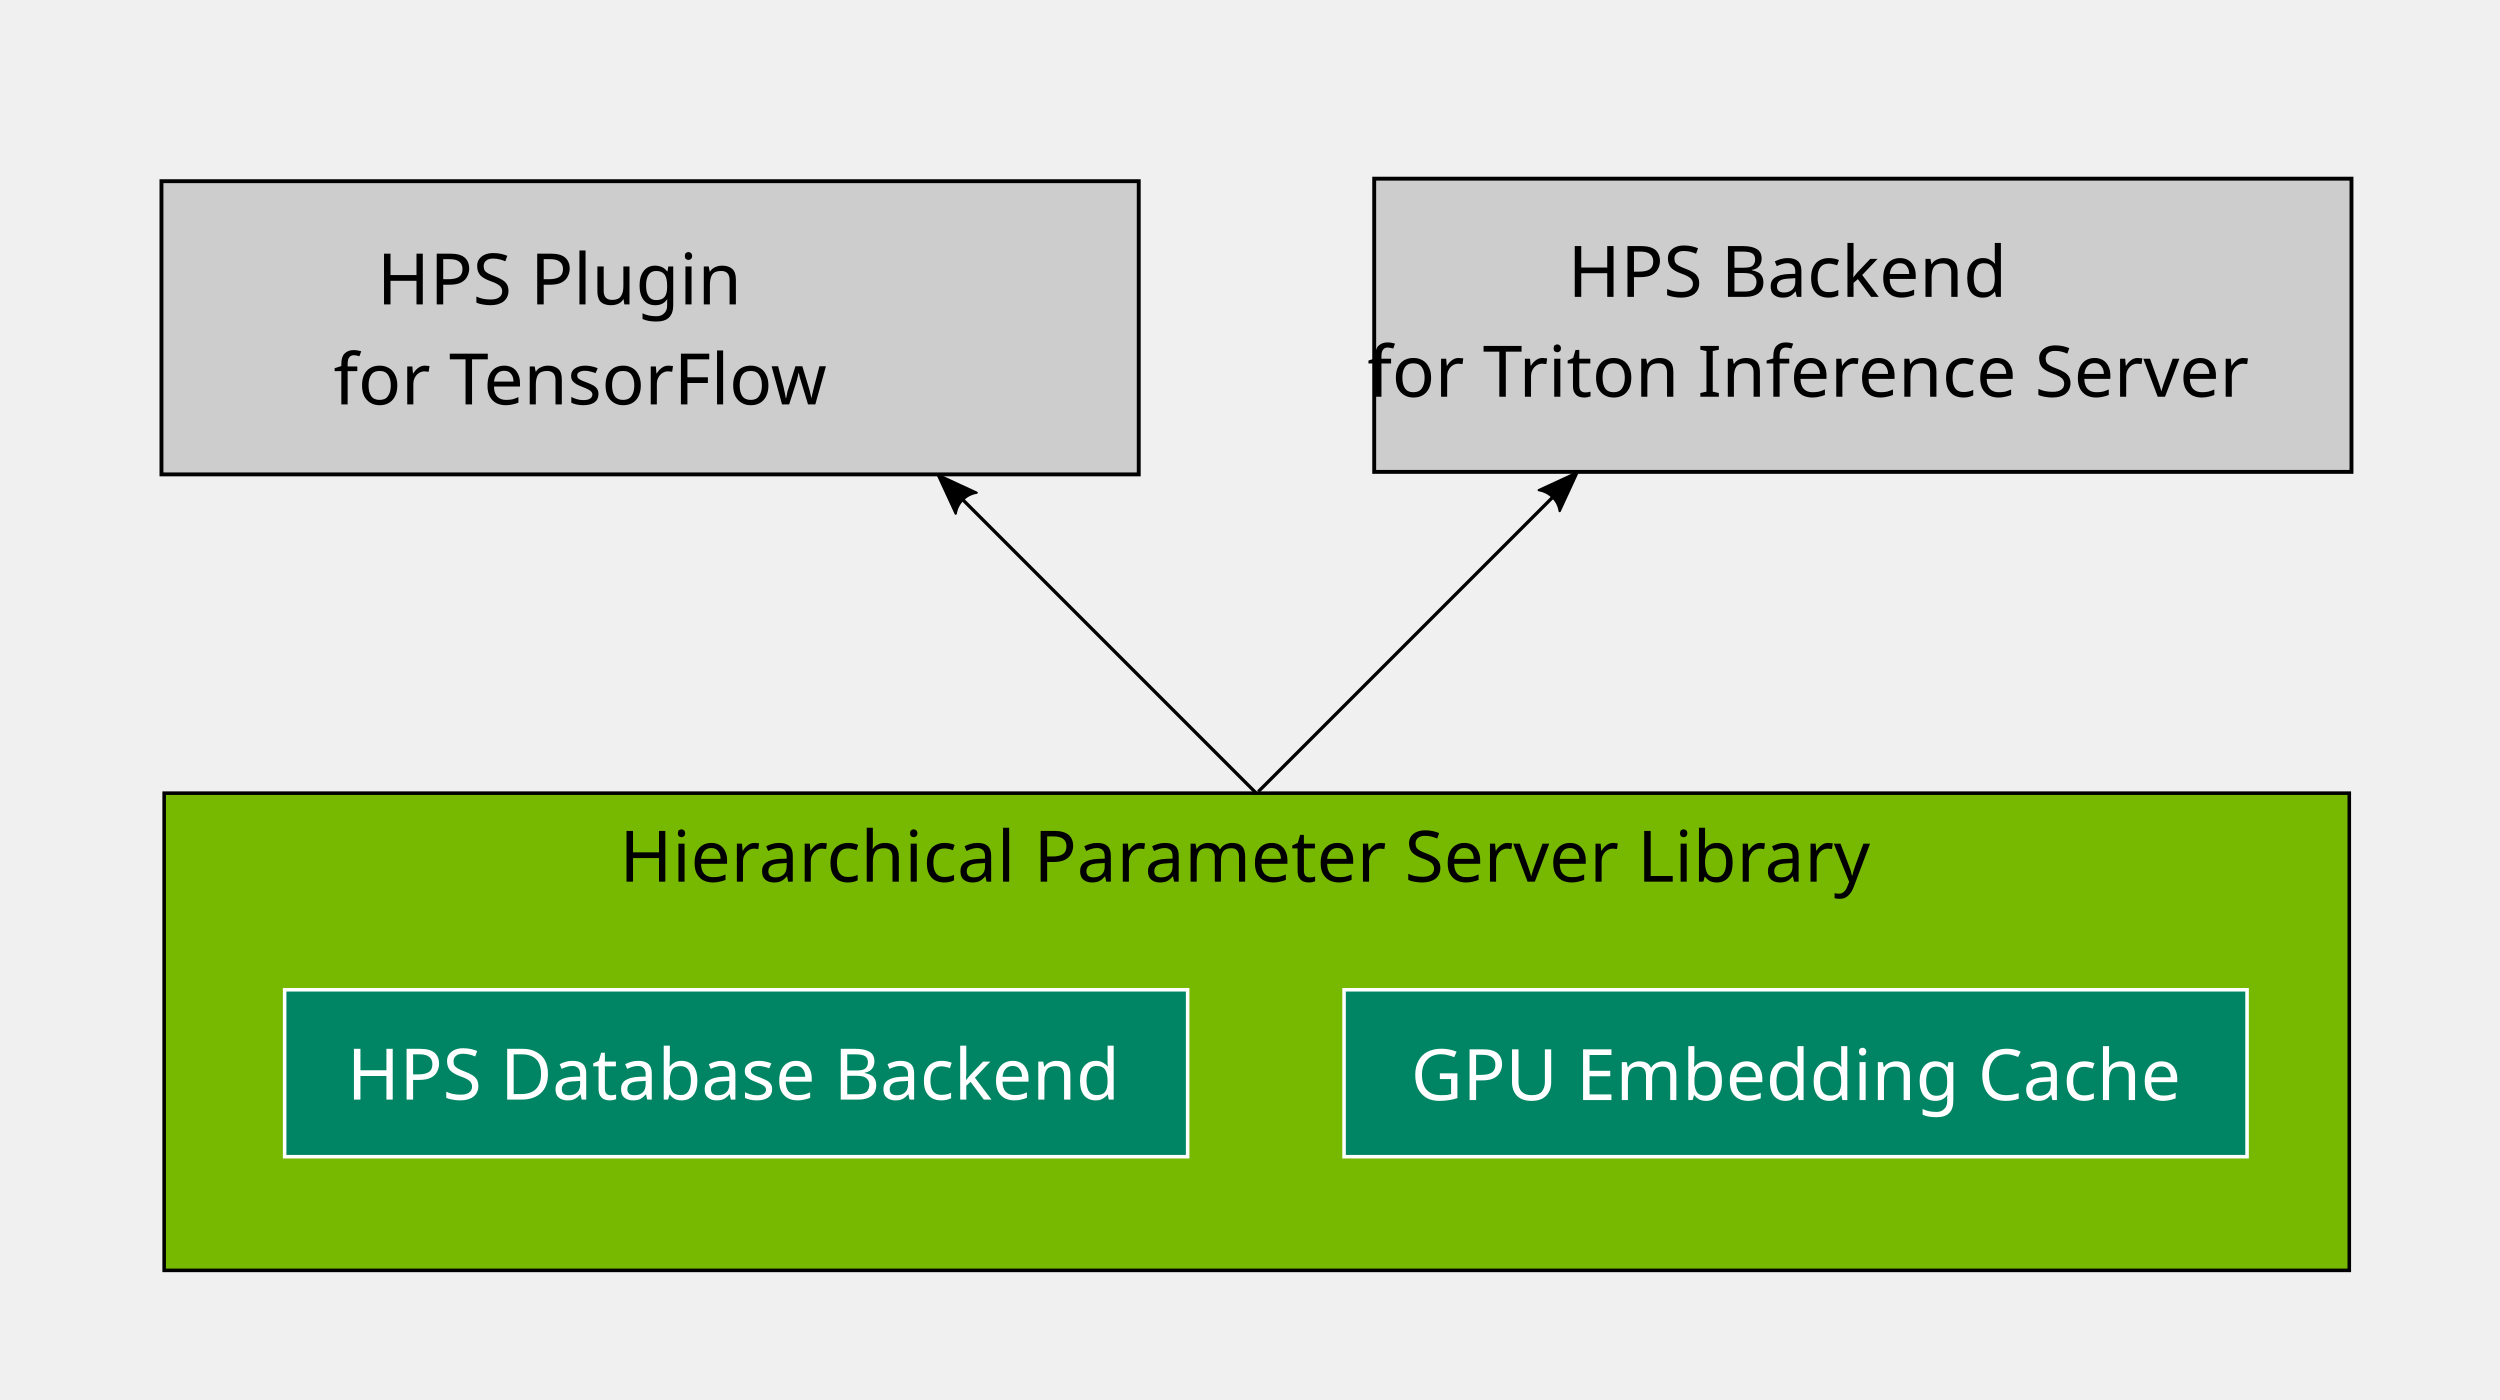
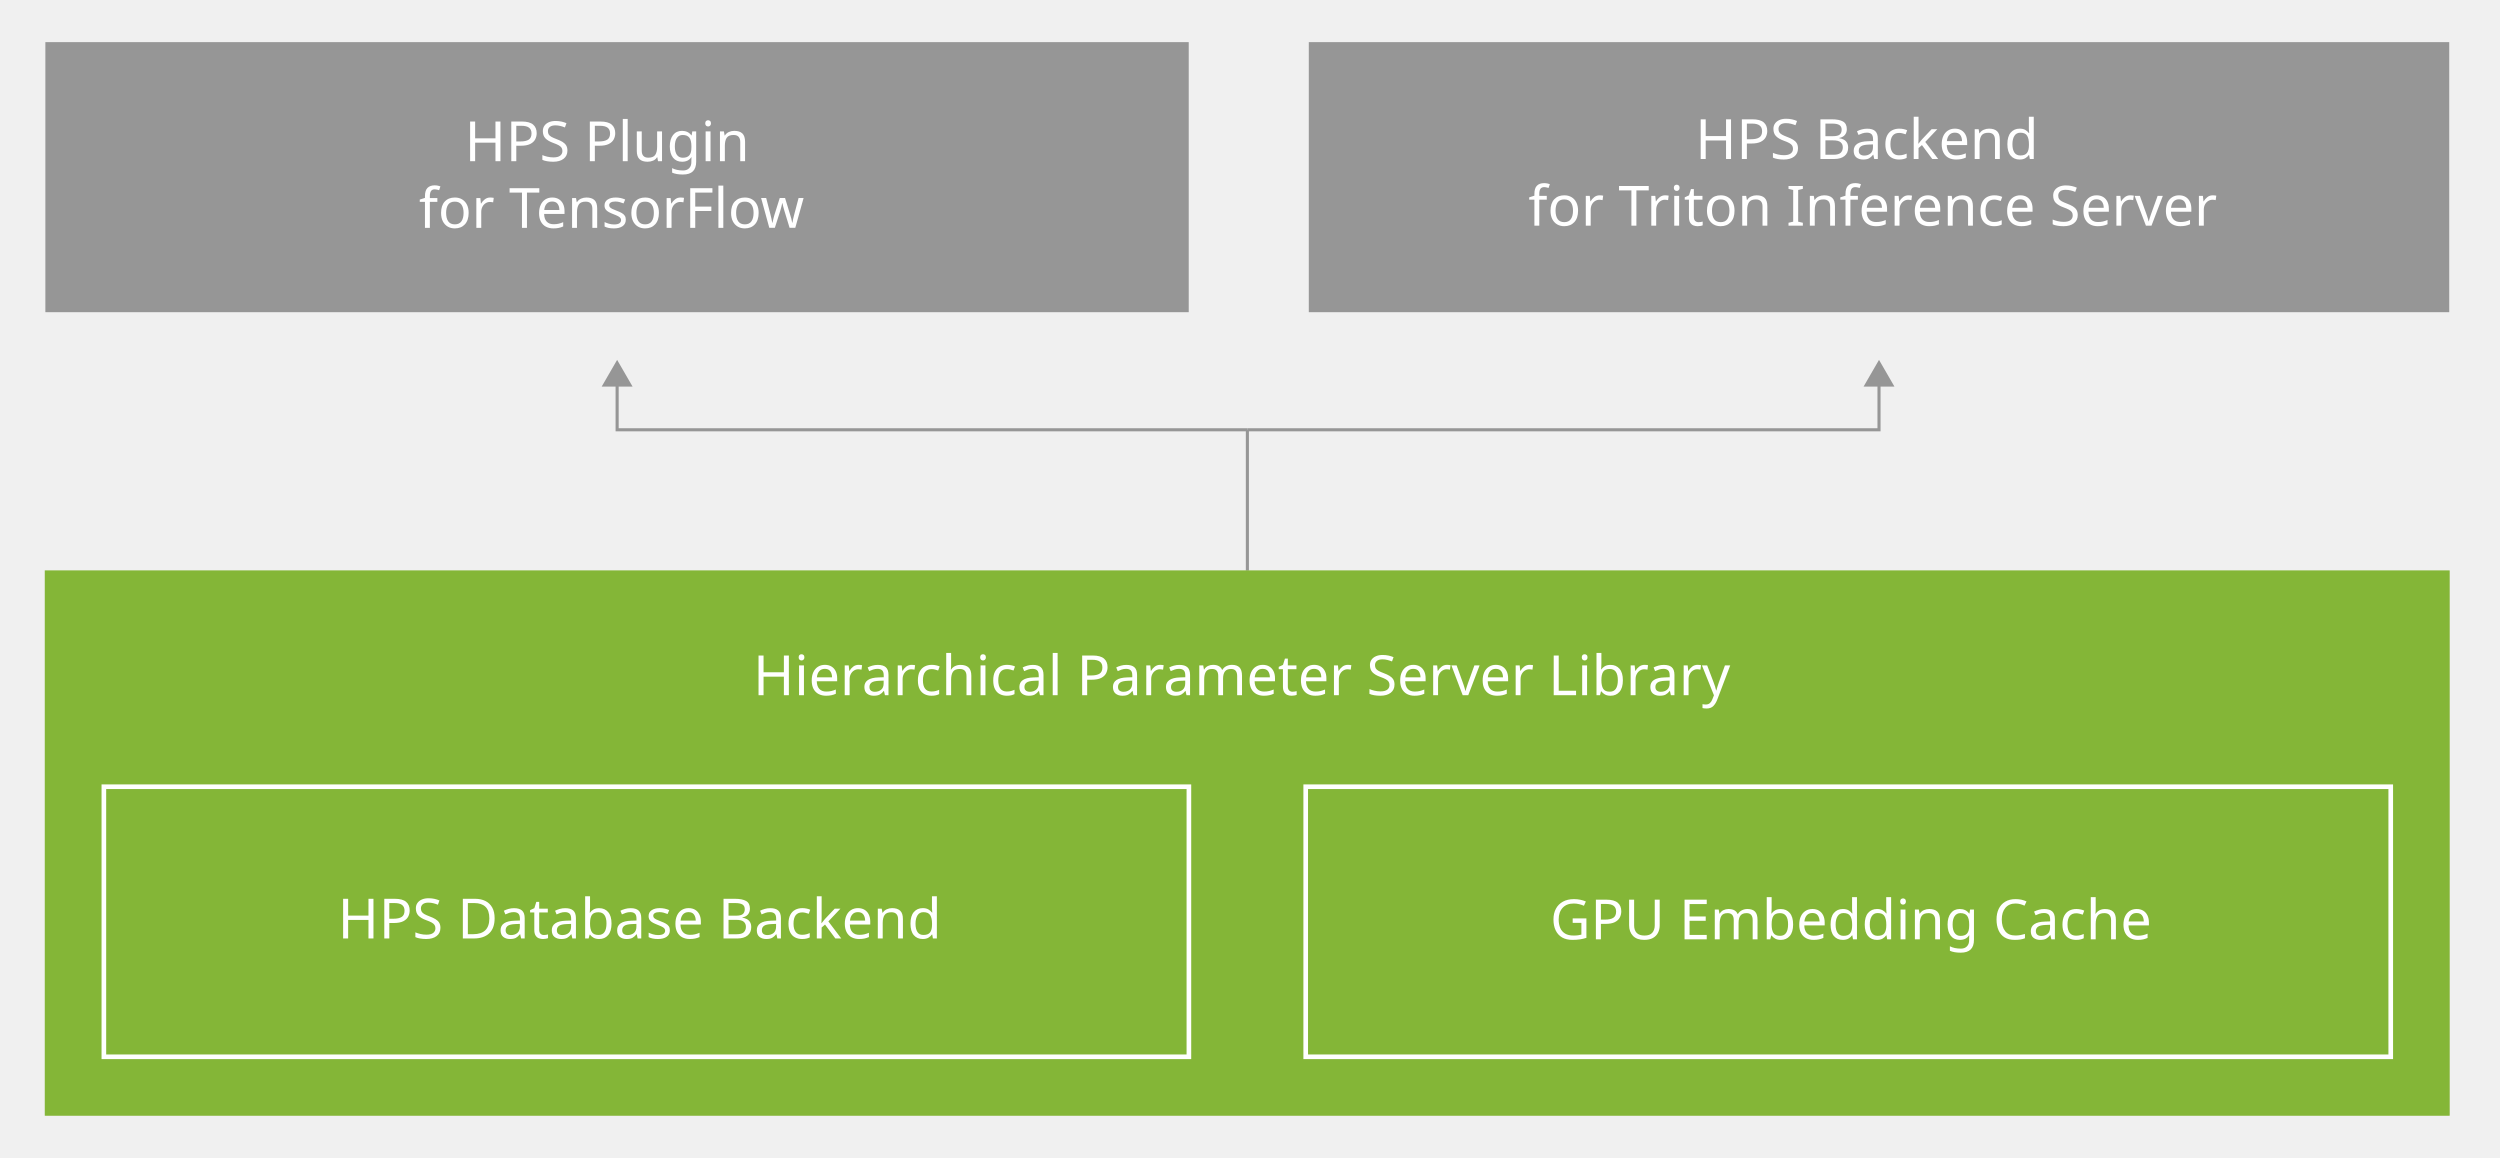
- <svg xmlns="http://www.w3.org/2000/svg" width="750" height="420" viewBox="0 0 198.437 111.125" version="1.1" id="svg8">
-   <defs id="defs2">
-     <marker style="overflow:visible;" id="Arrow2Lend" refX="0.0" refY="0.0" orient="auto">
-       <path transform="scale(1.1) rotate(180) translate(1,0)" d="M 8.719,4.034 L -2.207,0.016 L 8.719,-4.002 C 6.973,-1.63 6.983,1.616 8.719,4.034 z " style="fill-rule:evenodd;stroke-width:0.625;stroke-linejoin:round;stroke:#000000;stroke-opacity:1;fill:#000000;fill-opacity:1" id="path996" />
-     </marker>
-     <marker style="overflow:visible;" id="Arrow2Mend" refX="0.0" refY="0.0" orient="auto">
-       <path transform="scale(0.6) rotate(180) translate(0,0)" d="M 8.719,4.034 L -2.207,0.016 L 8.719,-4.002 C 6.973,-1.63 6.983,1.616 8.719,4.034 z " style="fill-rule:evenodd;stroke-width:0.625;stroke-linejoin:round;stroke:#000000;stroke-opacity:1;fill:#000000;fill-opacity:1" id="path1002" />
-     </marker>
-     <marker style="overflow:visible" id="Arrow2Lend-6" refX="0" refY="0" orient="auto">
-       <path transform="matrix(-1.1,0,0,-1.1,-1.1,0)" d="M 8.719,4.034 -2.207,0.016 8.719,-4.002 c -1.745,2.372 -1.735,5.617 -6e-7,8.035 z" style="fill:#000000;fill-opacity:1;fill-rule:evenodd;stroke:#000000;stroke-width:0.625;stroke-linejoin:round;stroke-opacity:1" id="path996-2" />
-     </marker>
-   </defs>
-   <g id="layer1">
-     <rect style="fill:#76b900;fill-opacity:1;stroke:#000000;stroke-width:0.282;stroke-miterlimit:4;stroke-dasharray:none;stroke-opacity:1" id="rect10" width="173.445" height="37.879" x="13.03" y="62.957" />
-     <text xml:space="preserve" style="font-weight:bold;font-size:5.644px;line-height:1.25;font-family:'NVIDIA Sans';-inkscape-font-specification:'NVIDIA Sans Bold';stroke-width:0.265" x="49.185" y="69.986" id="text837">
-       <tspan id="tspan835" x="49.185" y="69.986" style="font-style:normal;font-variant:normal;font-weight:500;font-stretch:normal;font-size:5.644px;font-family:'NVIDIA Sans';-inkscape-font-specification:'NVIDIA Sans Medium';stroke-width:0.265">Hierarchical Parameter Server Library</tspan>
+ <svg xmlns="http://www.w3.org/2000/svg" version="1.1" id="Layer_1" x="0px" y="0px" viewBox="0 0 1620 750" style="enable-background:new 0 0 1620 750;" xml:space="preserve">
+   <style type="text/css">
+ 	.st0{fill:none;stroke:#969696;stroke-width:2;stroke-miterlimit:10;}
+ 	.st1{fill:#969696;}
+ 	.st2{enable-background:new    ;}
+ 	.st3{fill:#FFFFFF;}
+ 	.st4{font-family:'NVIDIASans-Medium';}
+ 	.st5{font-size:36px;}
+ 	.st6{fill:#84B637;stroke:#84B637;stroke-width:0.785;stroke-miterlimit:10;}
+ 	.st7{fill:none;stroke:#FFFFFF;stroke-width:3;stroke-miterlimit:10;}
+ </style>
+   <g>
+     <line class="st0" x1="808.3" y1="369.8" x2="808.3" y2="278.5" />
+     <g>
+       <g>
+         <polyline class="st0" points="808.3,278.5 399.9,278.5 399.9,247.6    " />
+         <g>
+           <polygon class="st1" points="409.9,250.5 399.9,233.2 389.9,250.5     " />
+         </g>
+       </g>
+     </g>
+     <g>
+       <g>
+         <polyline class="st0" points="808.3,278.5 1217.6,278.5 1217.6,247.6    " />
+         <g>
+           <polygon class="st1" points="1227.6,250.5 1217.6,233.2 1207.6,250.5     " />
+         </g>
+       </g>
+     </g>
+   </g>
+   <rect x="29.4" y="27.3" class="st1" width="740.9" height="175" />
+   <rect x="848.1" y="27.3" class="st1" width="739" height="175" />
+   <g>
+     <text transform="matrix(1 0 0 1 301.1514 104.4492)" class="st2">
+       <tspan x="0" y="0" class="st3 st4 st5">HPS Plugin </tspan>
+       <tspan x="-29.7" y="43.2" class="st3 st4 st5">for TensorFlow</tspan>
    </text>
-     <rect style="fill:#008564;fill-opacity:1;stroke:#ffffff;stroke-width:0.281;stroke-miterlimit:4;stroke-dasharray:none;stroke-opacity:1" id="rect857" width="71.676" height="13.25" x="22.593" y="78.563" />
-     <text xml:space="preserve" style="font-weight:bold;font-size:6.35px;line-height:1.25;font-family:'NVIDIA Sans';-inkscape-font-specification:'NVIDIA Sans Bold';fill:#ffffff;stroke-width:0.265" x="27.548" y="87.282" id="text861">
-       <tspan id="tspan859" x="27.548" y="87.282" style="font-style:normal;font-variant:normal;font-weight:500;font-stretch:normal;font-size:5.644px;font-family:'NVIDIA Sans';-inkscape-font-specification:'NVIDIA Sans Medium';fill:#ffffff;stroke-width:0.265">HPS Database Backend</tspan>
+   </g>
+   <g>
+     <text transform="matrix(1 0 0 1 1098.564 103.0175)" class="st2">
+       <tspan x="0" y="0" class="st3 st4 st5">HPS Backend </tspan>
+       <tspan x="-108.2" y="43.2" class="st3 st4 st5">for Triton Inference Server</tspan>
    </text>
-     <rect style="fill:#008564;fill-opacity:1;stroke:#ffffff;stroke-width:0.281;stroke-miterlimit:4;stroke-dasharray:none;stroke-opacity:1" id="rect857-3" width="71.676" height="13.25" x="106.685" y="78.563" />
-     <text xml:space="preserve" style="font-weight:500;font-size:6.35px;line-height:1.25;font-family:'NVIDIA Sans';-inkscape-font-specification:'NVIDIA Sans Medium';fill:#ffffff;stroke-width:0.265" x="111.993" y="87.321" id="text865">
-       <tspan id="tspan863" x="111.993" y="87.321" style="font-size:5.644px;fill:#ffffff;stroke-width:0.265">GPU Embedding Cache</tspan>
-     </text>
-     <rect style="fill:#cdcdcd;fill-opacity:1;stroke:#000000;stroke-width:0.309;stroke-miterlimit:4;stroke-dasharray:none;stroke-opacity:1" id="rect905-6-5" width="77.571" height="23.273" x="12.816" y="14.382" />
-     <text xml:space="preserve" style="font-weight:500;font-size:6.35px;line-height:1.25;font-family:'NVIDIA Sans';-inkscape-font-specification:'NVIDIA Sans Medium';stroke-width:0.265" x="50.182" y="24.162" id="text909">
-       <tspan id="tspan907" x="50.182" y="24.162" style="font-size:5.644px;text-align:center;text-anchor:middle;stroke-width:0.265">HPS Plugin</tspan>
-       <tspan x="50.182" y="32.099" style="font-size:5.644px;text-align:center;text-anchor:middle;stroke-width:0.265" id="tspan911">for TensorFlow</tspan>
-     </text>
-     <rect style="fill:#cdcdcd;fill-opacity:1;stroke:#000000;stroke-width:0.309;stroke-miterlimit:4;stroke-dasharray:none;stroke-opacity:1" id="rect905-6" width="77.571" height="23.273" x="109.077" y="14.182" />
-     <text xml:space="preserve" style="font-weight:500;font-size:6.35px;line-height:1.25;font-family:'NVIDIA Sans';-inkscape-font-specification:'NVIDIA Sans Medium';stroke-width:0.265" x="147.657" y="23.559" id="text909-7">
-       <tspan id="tspan907-5" x="147.657" y="23.559" style="font-size:5.644px;text-align:center;text-anchor:middle;stroke-width:0.265">HPS Backend</tspan>
-       <tspan x="147.657" y="31.496" style="font-size:5.644px;text-align:center;text-anchor:middle;stroke-width:0.265" id="tspan911-3">for Triton Inference Server</tspan>
-     </text>
-     <path style="fill:none;stroke:#000000;stroke-width:0.266;stroke-linecap:butt;stroke-linejoin:miter;stroke-miterlimit:4;stroke-dasharray:none;stroke-opacity:1;marker-end:url(#Arrow2Lend)" d="M 99.878,62.834 C 124.983,37.729 124.983,37.729 124.983,37.729" id="path973" />
-     <path style="fill:none;stroke:#000000;stroke-width:0.266;stroke-linecap:butt;stroke-linejoin:miter;stroke-miterlimit:4;stroke-dasharray:none;stroke-opacity:1;marker-end:url(#Arrow2Lend-6)" d="M 99.787,63.031 C 74.682,37.926 74.682,37.926 74.682,37.926" id="path973-9" />
+   </g>
+   <rect x="29.4" y="370" class="st6" width="1557.6" height="352.6" />
+   <rect x="67.3" y="509.8" class="st7" width="703.1" height="175" />
+   <rect x="846.1" y="509.8" class="st7" width="703.1" height="175" />
+   <g>
+     <text transform="matrix(1 0 0 1 218.8605 608.1224)" class="st3 st4 st5">HPS Database Backend</text>
+   </g>
+   <g>
+     <text transform="matrix(1 0 0 1 1004.444 608.6907)" class="st3 st4 st5">GPU Embedding Cache</text>
+   </g>
+   <g>
+     <text transform="matrix(1 0 0 1 488.0478 450.4765)" class="st3 st4 st5">Hierarchical Parameter Server Library</text>
  </g>
</svg>
